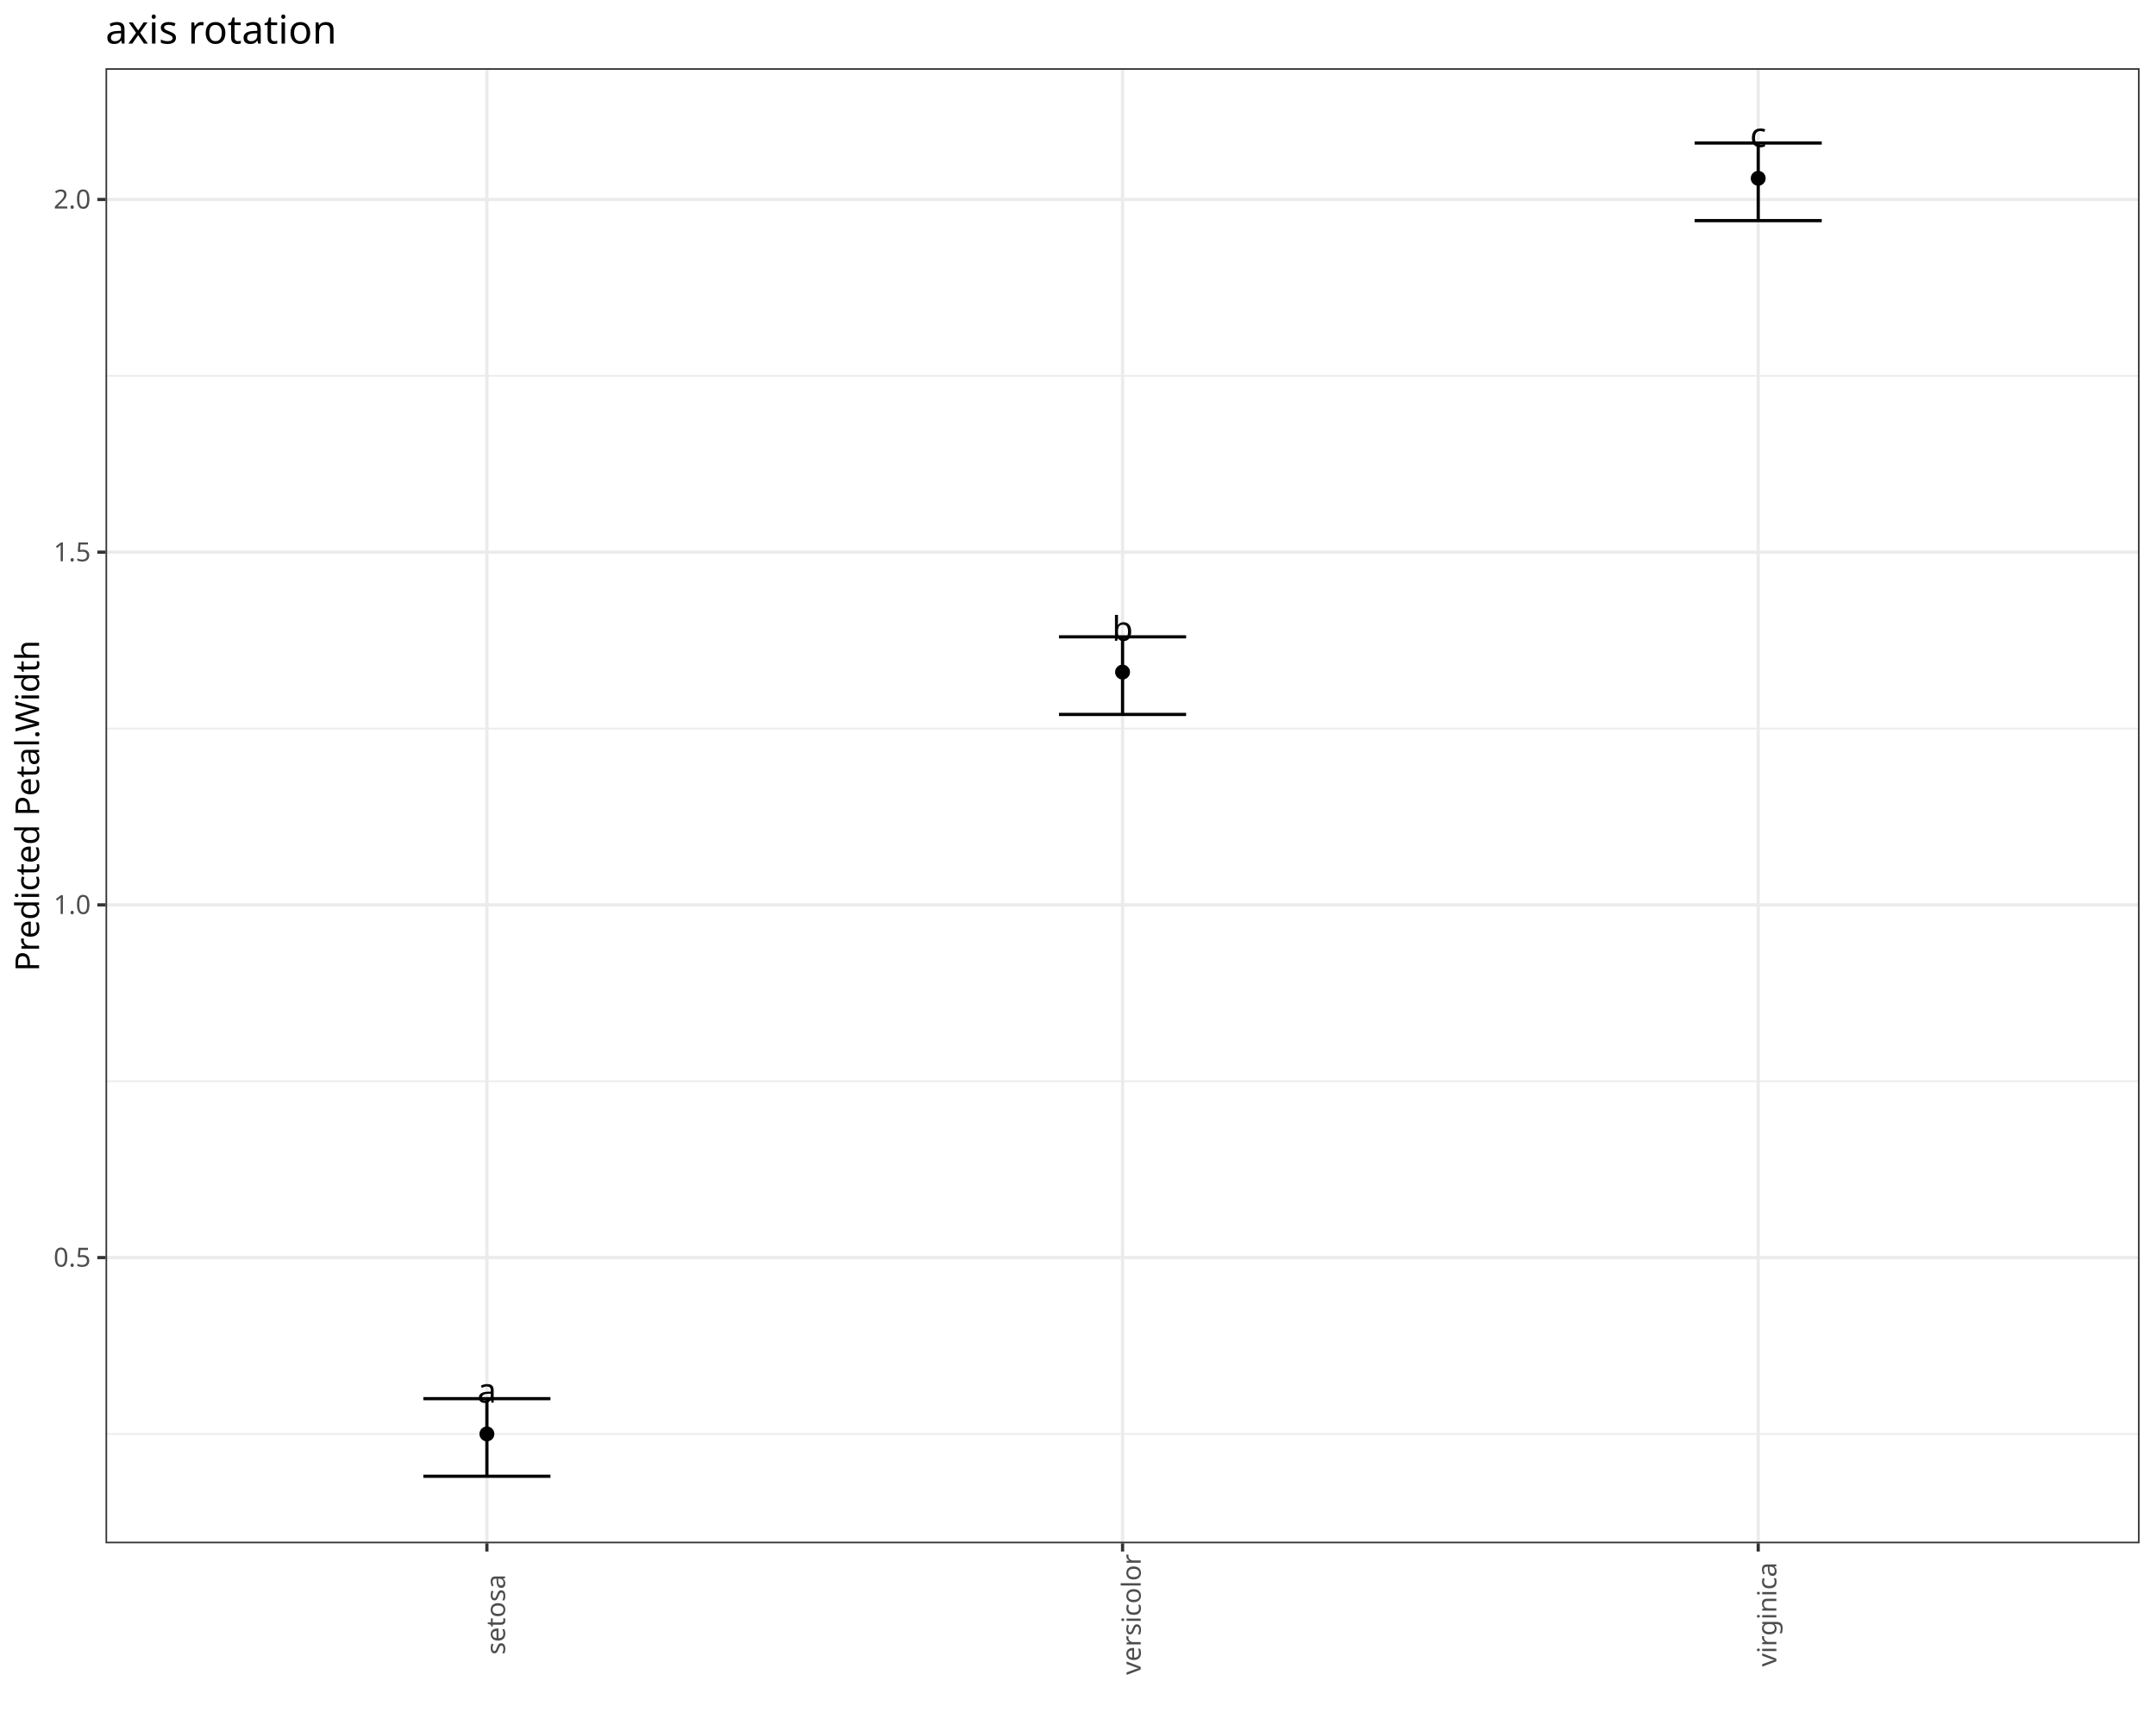
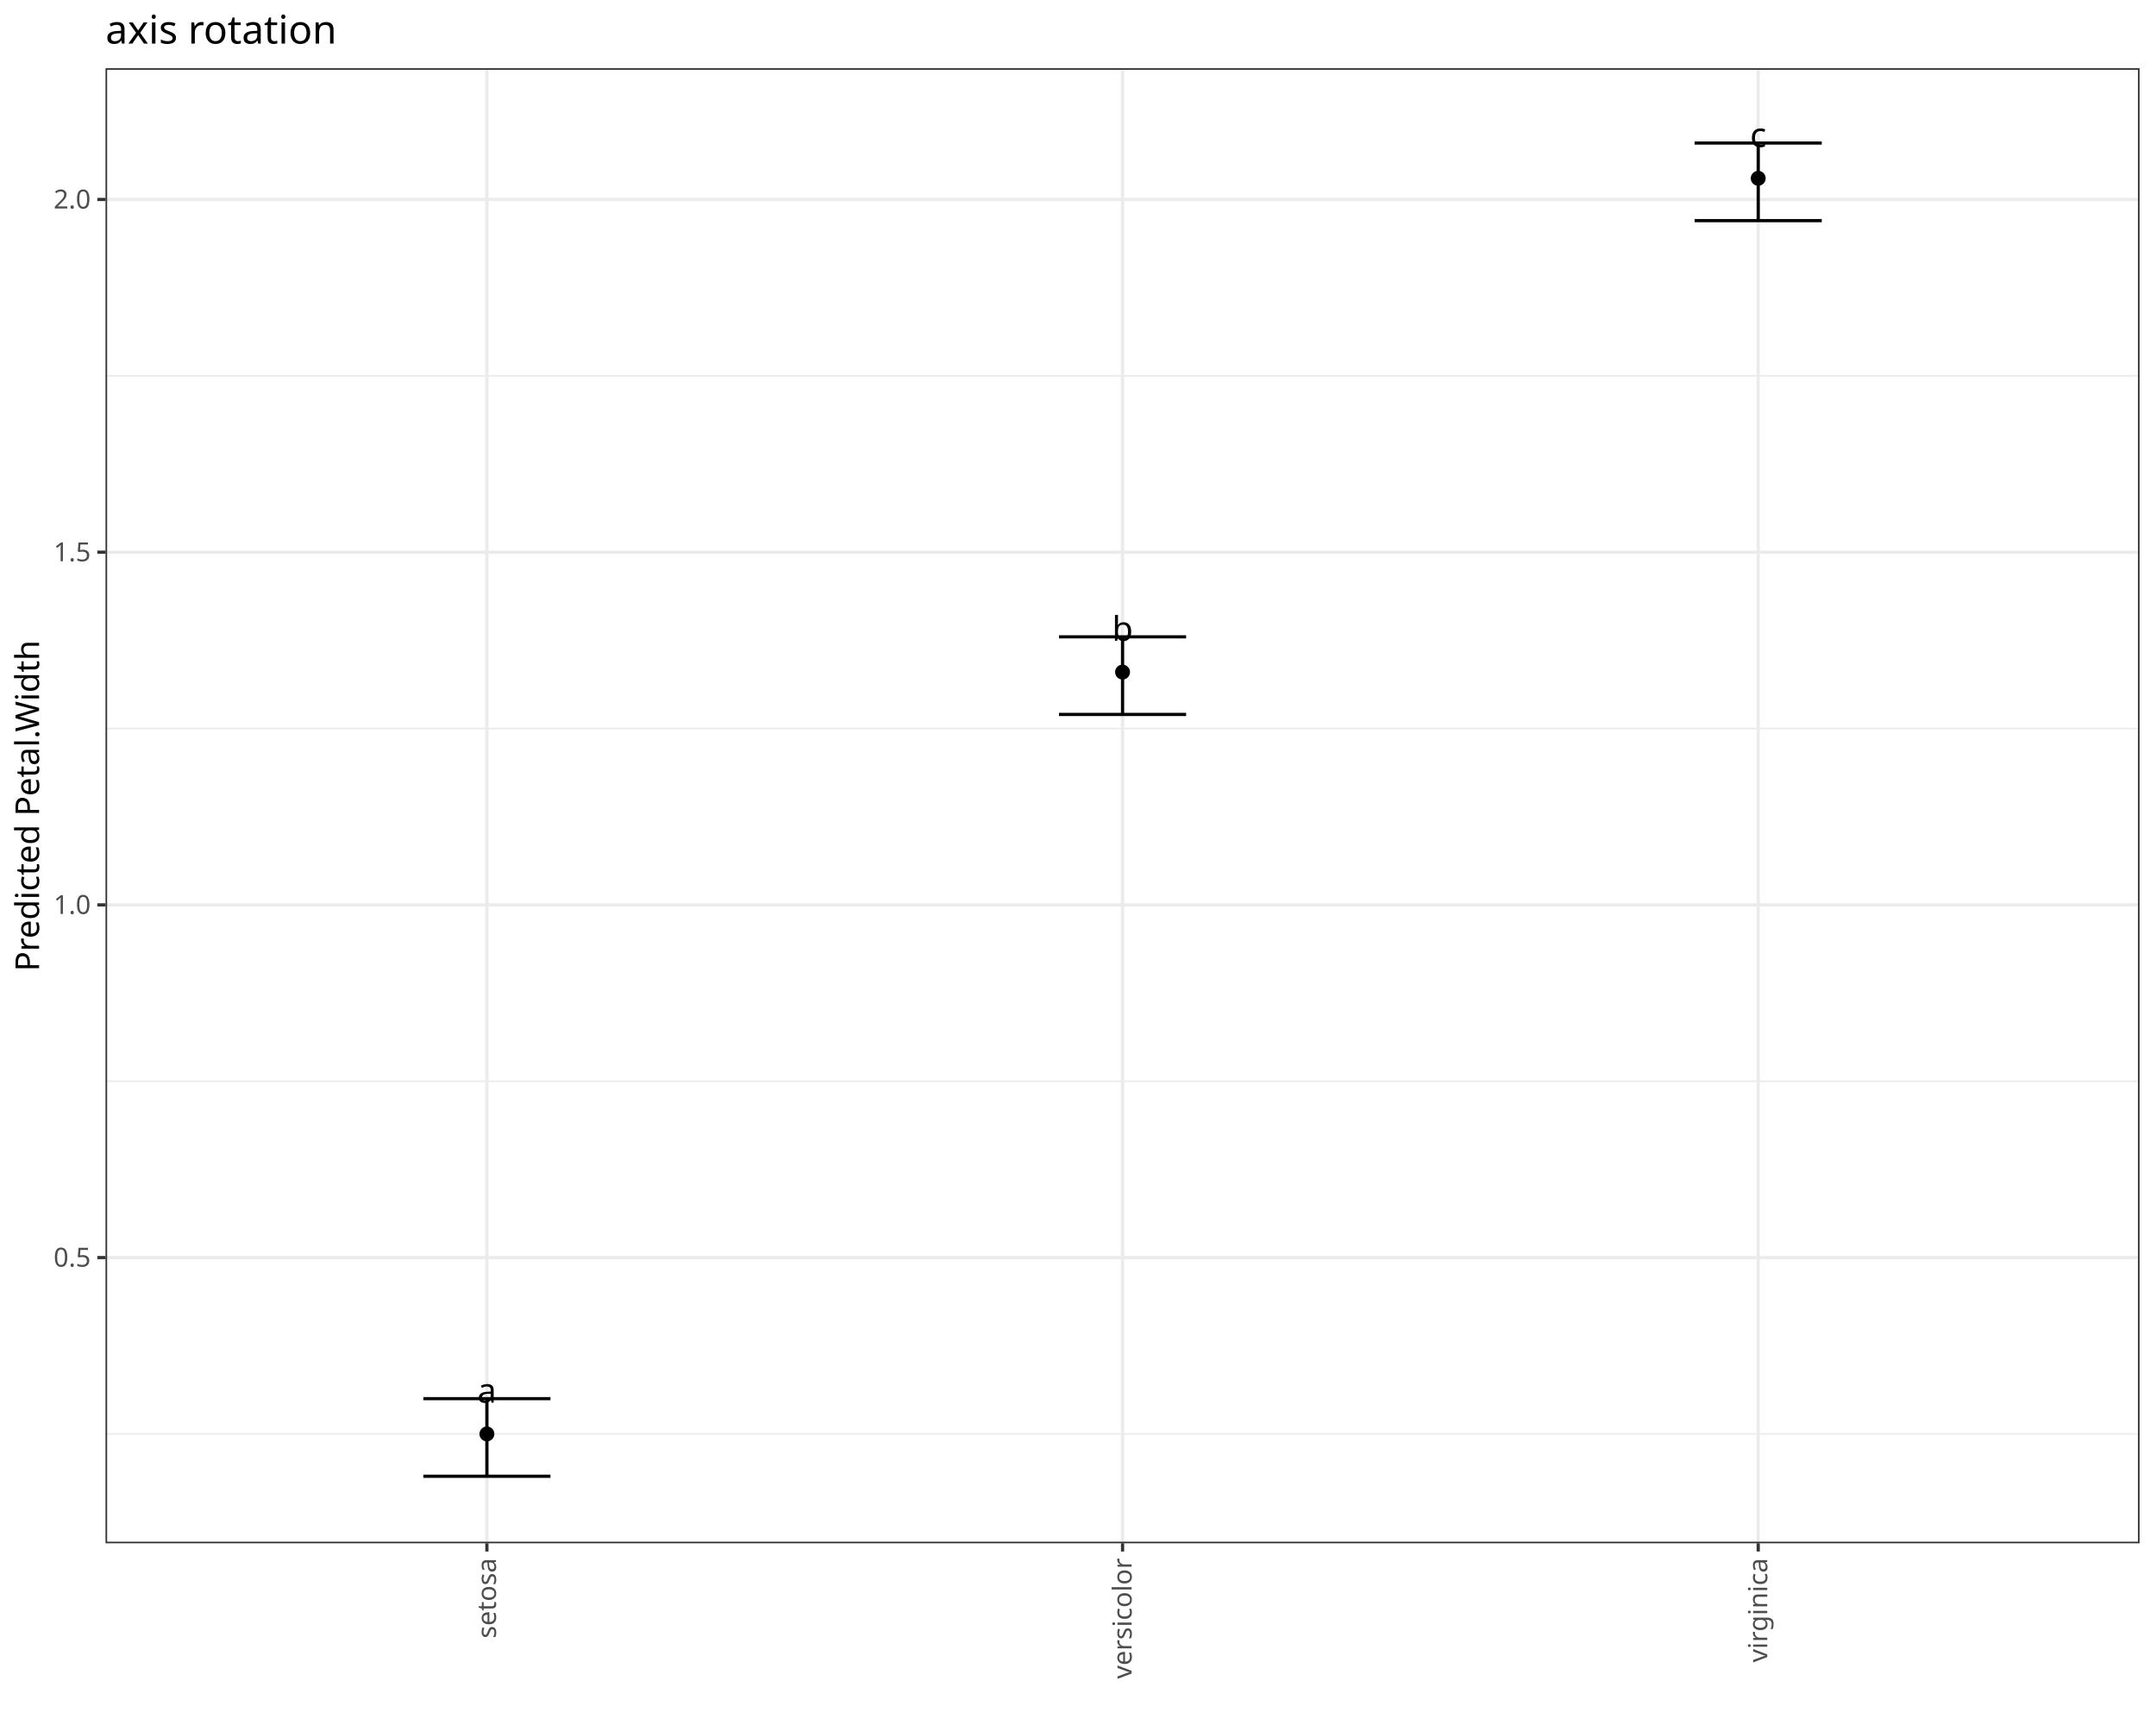
<svg xmlns="http://www.w3.org/2000/svg" class="svglite" data-engine-version="2.0" width="720.00pt" height="576.00pt" viewBox="0 0 720.00 576.00">
  <defs>
    <style type="text/css">
    .svglite line, .svglite polyline, .svglite polygon, .svglite path, .svglite rect, .svglite circle {
      fill: none;
      stroke: #000000;
      stroke-linecap: round;
      stroke-linejoin: round;
      stroke-miterlimit: 10.00;
    }
  </style>
  </defs>
  <rect width="100%" height="100%" style="stroke: none; fill: #FFFFFF;" />
  <defs>
    <clipPath id="cpMC4wMHw3MjAuMDB8MC4wMHw1NzYuMDA=">
      <rect x="0.00" y="0.00" width="720.00" height="576.00" />
    </clipPath>
  </defs>
  <g clip-path="url(#cpMC4wMHw3MjAuMDB8MC4wMHw1NzYuMDA=)">
    <rect x="0.00" y="0.00" width="720.00" height="576.00" style="stroke-width: 1.07; stroke: #FFFFFF; fill: #FFFFFF;" />
  </g>
  <defs>
    <clipPath id="cpMzUuMjR8NzE0LjUyfDIyLjc4fDUxNS4zMw==">
      <rect x="35.24" y="22.78" width="679.28" height="492.55" />
    </clipPath>
  </defs>
  <g clip-path="url(#cpMzUuMjR8NzE0LjUyfDIyLjc4fDUxNS4zMw==)">
    <rect x="35.24" y="22.78" width="679.28" height="492.55" style="stroke-width: 1.07; stroke: none; fill: #FFFFFF;" />
    <polyline points="35.24,478.81 714.52,478.81 " style="stroke-width: 0.53; stroke: #EBEBEB; stroke-linecap: butt;" />
    <polyline points="35.24,361.04 714.52,361.04 " style="stroke-width: 0.53; stroke: #EBEBEB; stroke-linecap: butt;" />
    <polyline points="35.24,243.27 714.52,243.27 " style="stroke-width: 0.53; stroke: #EBEBEB; stroke-linecap: butt;" />
    <polyline points="35.24,125.49 714.52,125.49 " style="stroke-width: 0.53; stroke: #EBEBEB; stroke-linecap: butt;" />
    <polyline points="35.24,419.93 714.52,419.93 " style="stroke-width: 1.07; stroke: #EBEBEB; stroke-linecap: butt;" />
    <polyline points="35.24,302.15 714.52,302.15 " style="stroke-width: 1.07; stroke: #EBEBEB; stroke-linecap: butt;" />
    <polyline points="35.24,184.38 714.52,184.38 " style="stroke-width: 1.07; stroke: #EBEBEB; stroke-linecap: butt;" />
    <polyline points="35.24,66.61 714.52,66.61 " style="stroke-width: 1.07; stroke: #EBEBEB; stroke-linecap: butt;" />
    <polyline points="162.60,515.33 162.60,22.78 " style="stroke-width: 1.07; stroke: #EBEBEB; stroke-linecap: butt;" />
    <polyline points="374.88,515.33 374.88,22.78 " style="stroke-width: 1.07; stroke: #EBEBEB; stroke-linecap: butt;" />
    <polyline points="587.16,515.33 587.16,22.78 " style="stroke-width: 1.07; stroke: #EBEBEB; stroke-linecap: butt;" />
    <circle cx="162.60" cy="478.81" r="2.49" style="stroke-width: 0.71; stroke: none; fill: #000000;" />
    <circle cx="374.88" cy="224.42" r="2.49" style="stroke-width: 0.71; stroke: none; fill: #000000;" />
    <circle cx="587.16" cy="59.54" r="2.49" style="stroke-width: 0.71; stroke: none; fill: #000000;" />
    <polyline points="141.38,467.03 183.83,467.03 " style="stroke-width: 1.07; stroke-linecap: butt;" />
    <polyline points="162.60,467.03 162.60,492.94 " style="stroke-width: 1.07; stroke-linecap: butt;" />
    <polyline points="141.38,492.94 183.83,492.94 " style="stroke-width: 1.07; stroke-linecap: butt;" />
    <polyline points="353.65,212.65 396.11,212.65 " style="stroke-width: 1.07; stroke-linecap: butt;" />
    <polyline points="374.88,212.65 374.88,238.56 " style="stroke-width: 1.07; stroke-linecap: butt;" />
    <polyline points="353.65,238.56 396.11,238.56 " style="stroke-width: 1.07; stroke-linecap: butt;" />
    <polyline points="565.93,47.76 608.38,47.76 " style="stroke-width: 1.07; stroke-linecap: butt;" />
    <polyline points="587.16,47.76 587.16,73.67 " style="stroke-width: 1.07; stroke-linecap: butt;" />
    <polyline points="565.93,73.67 608.38,73.67 " style="stroke-width: 1.07; stroke-linecap: butt;" />
    <text x="162.60" y="468.36" text-anchor="middle" style="font-size: 11.38px; font-family: sans;" textLength="6.33px" lengthAdjust="spacingAndGlyphs">a</text>
    <text x="374.88" y="213.97" text-anchor="middle" style="font-size: 11.38px; font-family: sans;" textLength="6.33px" lengthAdjust="spacingAndGlyphs">b</text>
    <text x="587.16" y="49.09" text-anchor="middle" style="font-size: 11.38px; font-family: sans;" textLength="5.70px" lengthAdjust="spacingAndGlyphs">c</text>
    <rect x="35.24" y="22.78" width="679.28" height="492.55" style="stroke-width: 1.07; stroke: #333333;" />
  </g>
  <g clip-path="url(#cpMC4wMHw3MjAuMDB8MC4wMHw1NzYuMDA=)">
    <text x="30.31" y="422.95" text-anchor="end" style="font-size: 8.80px; fill: #4D4D4D; font-family: sans;" textLength="12.23px" lengthAdjust="spacingAndGlyphs">0.5</text>
    <text x="30.31" y="305.18" text-anchor="end" style="font-size: 8.80px; fill: #4D4D4D; font-family: sans;" textLength="12.23px" lengthAdjust="spacingAndGlyphs">1.0</text>
    <text x="30.31" y="187.41" text-anchor="end" style="font-size: 8.80px; fill: #4D4D4D; font-family: sans;" textLength="12.23px" lengthAdjust="spacingAndGlyphs">1.5</text>
    <text x="30.31" y="69.63" text-anchor="end" style="font-size: 8.80px; fill: #4D4D4D; font-family: sans;" textLength="12.23px" lengthAdjust="spacingAndGlyphs">2.0</text>
    <polyline points="32.50,419.93 35.24,419.93 " style="stroke-width: 1.07; stroke: #333333; stroke-linecap: butt;" />
    <polyline points="32.50,302.15 35.24,302.15 " style="stroke-width: 1.07; stroke: #333333; stroke-linecap: butt;" />
    <polyline points="32.50,184.38 35.24,184.38 " style="stroke-width: 1.07; stroke: #333333; stroke-linecap: butt;" />
    <polyline points="32.50,66.61 35.24,66.61 " style="stroke-width: 1.07; stroke: #333333; stroke-linecap: butt;" />
    <polyline points="162.60,518.07 162.60,515.33 " style="stroke-width: 1.07; stroke: #333333; stroke-linecap: butt;" />
    <polyline points="374.88,518.07 374.88,515.33 " style="stroke-width: 1.07; stroke: #333333; stroke-linecap: butt;" />
    <polyline points="587.16,518.07 587.16,515.33 " style="stroke-width: 1.07; stroke: #333333; stroke-linecap: butt;" />
-     <text transform="translate(168.66,539.10) rotate(-90)" text-anchor="middle" style="font-size: 8.80px; fill: #4D4D4D; font-family: sans;" textLength="25.94px" lengthAdjust="spacingAndGlyphs">setosa</text>
-     <text transform="translate(380.94,539.10) rotate(-90)" text-anchor="middle" style="font-size: 8.80px; fill: #4D4D4D; font-family: sans;" textLength="37.66px" lengthAdjust="spacingAndGlyphs">versicolor</text>
-     <text transform="translate(593.21,539.10) rotate(-90)" text-anchor="middle" style="font-size: 8.80px; fill: #4D4D4D; font-family: sans;" textLength="32.28px" lengthAdjust="spacingAndGlyphs">virginica</text>
+     <text transform="translate(165.63,520.26) rotate(-90)" text-anchor="end" style="font-size: 8.80px; fill: #4D4D4D; font-family: sans;" textLength="25.94px" lengthAdjust="spacingAndGlyphs">setosa</text>
+     <text transform="translate(377.91,520.26) rotate(-90)" text-anchor="end" style="font-size: 8.80px; fill: #4D4D4D; font-family: sans;" textLength="37.66px" lengthAdjust="spacingAndGlyphs">versicolor</text>
+     <text transform="translate(590.18,520.26) rotate(-90)" text-anchor="end" style="font-size: 8.80px; fill: #4D4D4D; font-family: sans;" textLength="32.28px" lengthAdjust="spacingAndGlyphs">virginica</text>
    <text transform="translate(13.05,269.06) rotate(-90)" text-anchor="middle" style="font-size: 11.00px; font-family: sans;" textLength="105.78px" lengthAdjust="spacingAndGlyphs">Predicted Petal.Width</text>
    <text x="35.24" y="14.56" style="font-size: 13.20px; font-family: sans;" textLength="71.18px" lengthAdjust="spacingAndGlyphs">axis rotation</text>
  </g>
</svg>
